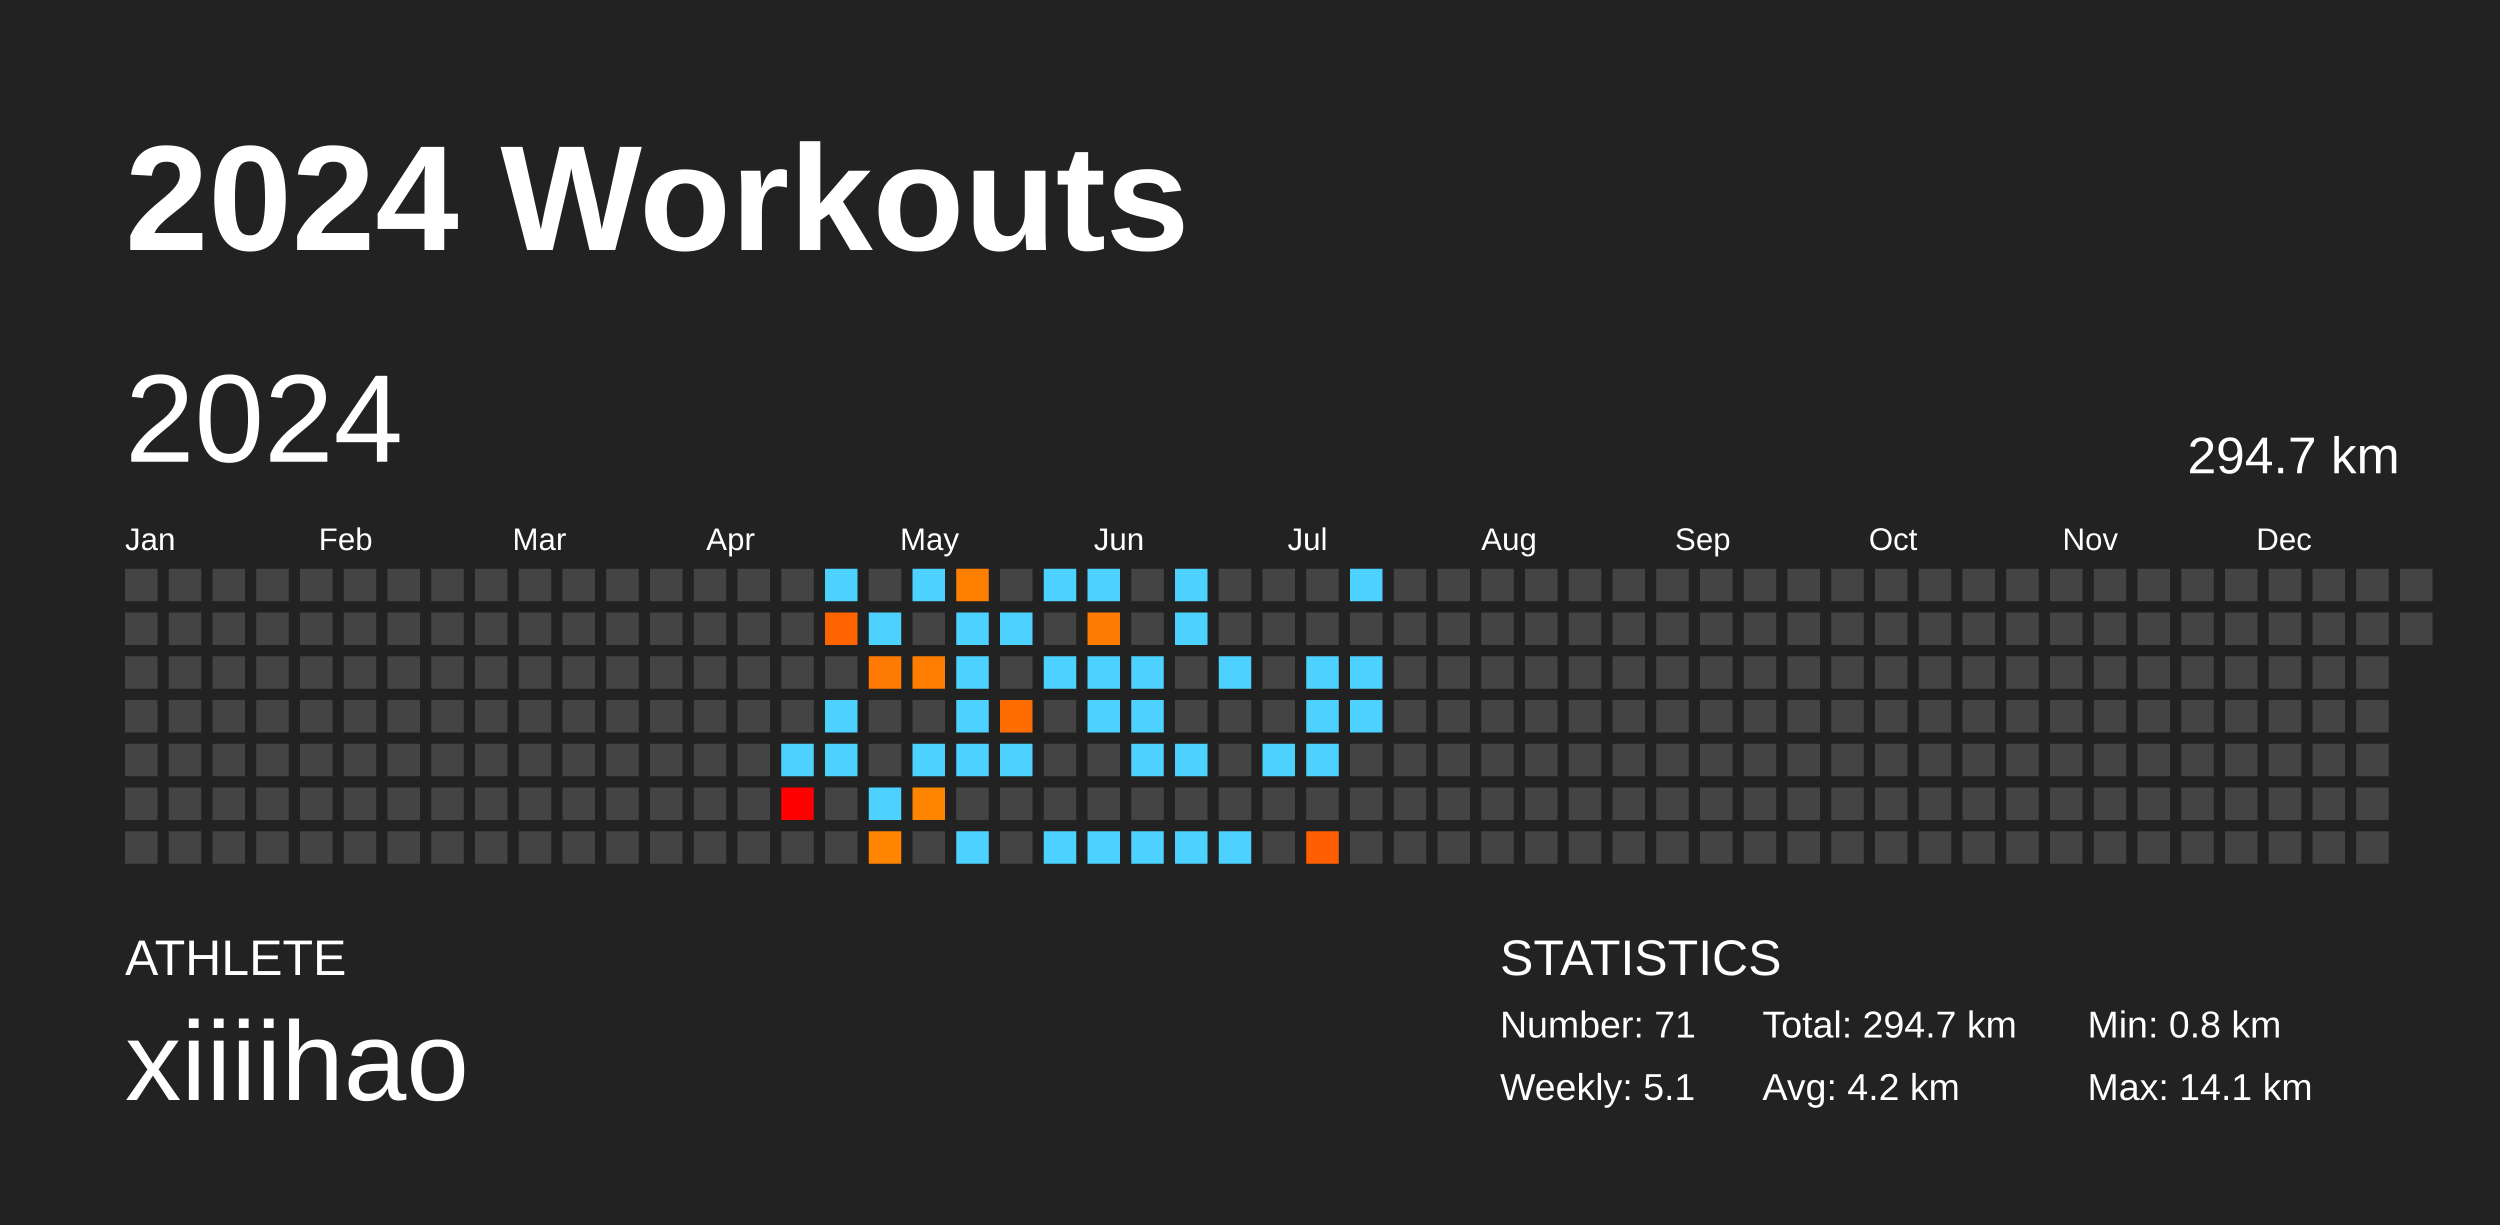
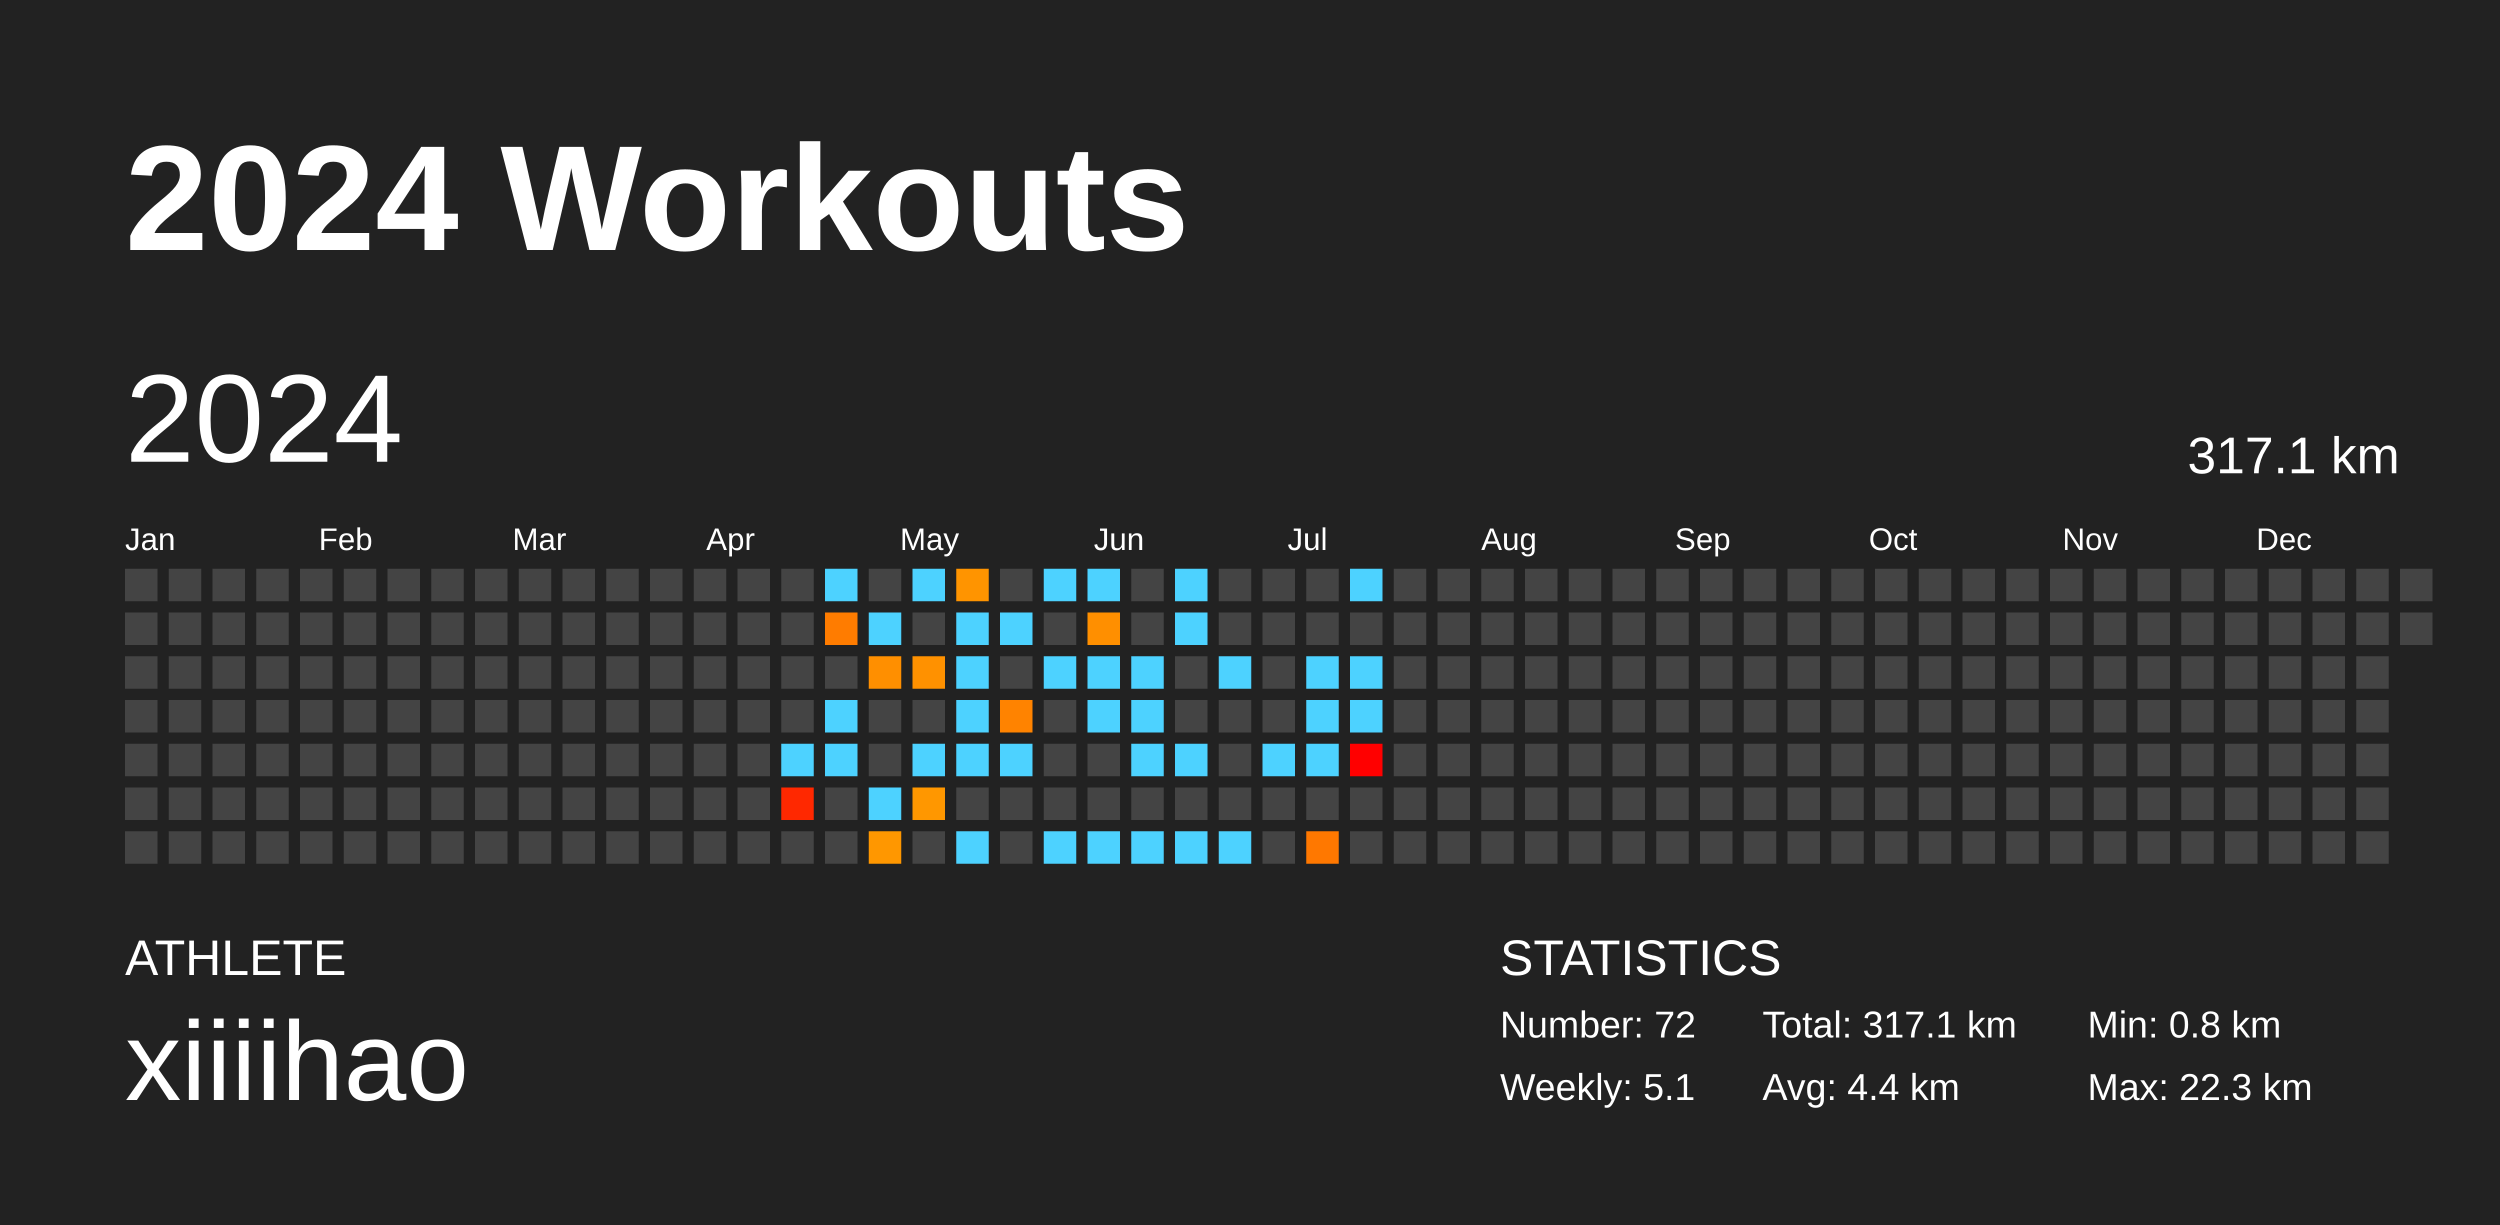
<svg xmlns="http://www.w3.org/2000/svg" baseProfile="full" height="98mm" version="1.1" viewBox="0,0,200,98" width="200mm">
  <defs />
  <rect fill="#222222" height="98" width="200" x="0" y="0" />
  <text fill="#FFFFFF" style="font-size:12px; font-family:Arial; font-weight:bold;" x="10" y="20">2024 Workouts</text>
  <text fill="#FFFFFF" style="font-size:4px; font-family:Arial" x="10" y="78">ATHLETE</text>
  <text fill="#FFFFFF" style="font-size:9px; font-family:Arial" x="10" y="88">xiiiihao</text>
  <text fill="#FFFFFF" style="font-size:4px; font-family:Arial" x="120" y="78">STATISTICS</text>
-   <text fill="#FFFFFF" style="font-size:3px; font-family:Arial" x="120" y="83">Number: 71</text>
+   <text fill="#FFFFFF" style="font-size:3px; font-family:Arial" x="120" y="83">Number: 72</text>
  <text fill="#FFFFFF" style="font-size:3px; font-family:Arial" x="120" y="88">Weekly: 5.1</text>
-   <text fill="#FFFFFF" style="font-size:3px; font-family:Arial" x="141" y="83">Total: 294.7 km</text>
-   <text fill="#FFFFFF" style="font-size:3px; font-family:Arial" x="141" y="88">Avg: 4.2 km</text>
+   <text fill="#FFFFFF" style="font-size:3px; font-family:Arial" x="141" y="83">Total: 317.1 km</text>
+   <text fill="#FFFFFF" style="font-size:3px; font-family:Arial" x="141" y="88">Avg: 4.4 km</text>
  <text fill="#FFFFFF" style="font-size:3px; font-family:Arial" x="167" y="83">Min: 0.8 km</text>
-   <text fill="#FFFFFF" style="font-size:3px; font-family:Arial" x="167" y="88">Max: 14.1 km</text>
+   <text fill="#FFFFFF" style="font-size:3px; font-family:Arial" x="167" y="88">Max: 22.3 km</text>
  <text dominant-baseline="hanging" fill="#FFFFFF" style="font-size:10.0px; font-family:Arial;" x="10" y="30">2024</text>
-   <text dominant-baseline="hanging" fill="#FFFFFF" style="font-size:4.125px; font-family:Arial;" x="175" y="35">294.7 km</text>
+   <text dominant-baseline="hanging" fill="#FFFFFF" style="font-size:4.125px; font-family:Arial;" x="175" y="35">317.1 km</text>
  <text fill="#FFFFFF" style="font-size:2.5px; font-family:Arial" x="10.0" y="44">Jan</text>
  <text fill="#FFFFFF" style="font-size:2.5px; font-family:Arial" x="25.5" y="44">Feb</text>
  <text fill="#FFFFFF" style="font-size:2.5px; font-family:Arial" x="41.0" y="44">Mar</text>
  <text fill="#FFFFFF" style="font-size:2.5px; font-family:Arial" x="56.5" y="44">Apr</text>
  <text fill="#FFFFFF" style="font-size:2.5px; font-family:Arial" x="72.0" y="44">May</text>
  <text fill="#FFFFFF" style="font-size:2.5px; font-family:Arial" x="87.5" y="44">Jun</text>
  <text fill="#FFFFFF" style="font-size:2.5px; font-family:Arial" x="103.0" y="44">Jul</text>
  <text fill="#FFFFFF" style="font-size:2.5px; font-family:Arial" x="118.5" y="44">Aug</text>
  <text fill="#FFFFFF" style="font-size:2.5px; font-family:Arial" x="134.0" y="44">Sep</text>
  <text fill="#FFFFFF" style="font-size:2.5px; font-family:Arial" x="149.5" y="44">Oct</text>
  <text fill="#FFFFFF" style="font-size:2.5px; font-family:Arial" x="165.0" y="44">Nov</text>
  <text fill="#FFFFFF" style="font-size:2.5px; font-family:Arial" x="180.5" y="44">Dec</text>
  <rect fill="#444444" height="2.6" width="2.6" x="10.0" y="45.5" />
  <rect fill="#444444" height="2.6" width="2.6" x="10.0" y="49.0" />
  <rect fill="#444444" height="2.6" width="2.6" x="10.0" y="52.5" />
  <rect fill="#444444" height="2.6" width="2.6" x="10.0" y="56.0" />
  <rect fill="#444444" height="2.6" width="2.6" x="10.0" y="59.5" />
  <rect fill="#444444" height="2.6" width="2.6" x="10.0" y="63.0" />
  <rect fill="#444444" height="2.6" width="2.6" x="10.0" y="66.5" />
  <rect fill="#444444" height="2.6" width="2.6" x="13.5" y="45.5" />
  <rect fill="#444444" height="2.6" width="2.6" x="13.5" y="49.0" />
  <rect fill="#444444" height="2.6" width="2.6" x="13.5" y="52.5" />
  <rect fill="#444444" height="2.6" width="2.6" x="13.5" y="56.0" />
  <rect fill="#444444" height="2.6" width="2.6" x="13.5" y="59.5" />
  <rect fill="#444444" height="2.6" width="2.6" x="13.5" y="63.0" />
  <rect fill="#444444" height="2.6" width="2.6" x="13.5" y="66.5" />
  <rect fill="#444444" height="2.6" width="2.6" x="17.0" y="45.5" />
  <rect fill="#444444" height="2.6" width="2.6" x="17.0" y="49.0" />
  <rect fill="#444444" height="2.6" width="2.6" x="17.0" y="52.5" />
  <rect fill="#444444" height="2.6" width="2.6" x="17.0" y="56.0" />
  <rect fill="#444444" height="2.6" width="2.6" x="17.0" y="59.5" />
  <rect fill="#444444" height="2.6" width="2.6" x="17.0" y="63.0" />
  <rect fill="#444444" height="2.6" width="2.6" x="17.0" y="66.5" />
  <rect fill="#444444" height="2.6" width="2.6" x="20.5" y="45.5" />
  <rect fill="#444444" height="2.6" width="2.6" x="20.5" y="49.0" />
  <rect fill="#444444" height="2.6" width="2.6" x="20.5" y="52.5" />
  <rect fill="#444444" height="2.6" width="2.6" x="20.5" y="56.0" />
  <rect fill="#444444" height="2.6" width="2.6" x="20.5" y="59.5" />
  <rect fill="#444444" height="2.6" width="2.6" x="20.5" y="63.0" />
  <rect fill="#444444" height="2.6" width="2.6" x="20.5" y="66.5" />
  <rect fill="#444444" height="2.6" width="2.6" x="24.0" y="45.5" />
  <rect fill="#444444" height="2.6" width="2.6" x="24.0" y="49.0" />
  <rect fill="#444444" height="2.6" width="2.6" x="24.0" y="52.5" />
  <rect fill="#444444" height="2.6" width="2.6" x="24.0" y="56.0" />
  <rect fill="#444444" height="2.6" width="2.6" x="24.0" y="59.5" />
  <rect fill="#444444" height="2.6" width="2.6" x="24.0" y="63.0" />
  <rect fill="#444444" height="2.6" width="2.6" x="24.0" y="66.5" />
  <rect fill="#444444" height="2.6" width="2.6" x="27.5" y="45.5" />
  <rect fill="#444444" height="2.6" width="2.6" x="27.5" y="49.0" />
  <rect fill="#444444" height="2.6" width="2.6" x="27.5" y="52.5" />
  <rect fill="#444444" height="2.6" width="2.6" x="27.5" y="56.0" />
  <rect fill="#444444" height="2.6" width="2.6" x="27.5" y="59.5" />
  <rect fill="#444444" height="2.6" width="2.6" x="27.5" y="63.0" />
  <rect fill="#444444" height="2.6" width="2.6" x="27.5" y="66.5" />
  <rect fill="#444444" height="2.6" width="2.6" x="31.0" y="45.5" />
  <rect fill="#444444" height="2.6" width="2.6" x="31.0" y="49.0" />
  <rect fill="#444444" height="2.6" width="2.6" x="31.0" y="52.5" />
  <rect fill="#444444" height="2.6" width="2.6" x="31.0" y="56.0" />
  <rect fill="#444444" height="2.6" width="2.6" x="31.0" y="59.5" />
  <rect fill="#444444" height="2.6" width="2.6" x="31.0" y="63.0" />
  <rect fill="#444444" height="2.6" width="2.6" x="31.0" y="66.5" />
  <rect fill="#444444" height="2.6" width="2.6" x="34.5" y="45.5" />
  <rect fill="#444444" height="2.6" width="2.6" x="34.5" y="49.0" />
  <rect fill="#444444" height="2.6" width="2.6" x="34.5" y="52.5" />
  <rect fill="#444444" height="2.6" width="2.6" x="34.5" y="56.0" />
  <rect fill="#444444" height="2.6" width="2.6" x="34.5" y="59.5" />
  <rect fill="#444444" height="2.6" width="2.6" x="34.5" y="63.0" />
  <rect fill="#444444" height="2.6" width="2.6" x="34.5" y="66.5" />
  <rect fill="#444444" height="2.6" width="2.6" x="38.0" y="45.5" />
  <rect fill="#444444" height="2.6" width="2.6" x="38.0" y="49.0" />
  <rect fill="#444444" height="2.6" width="2.6" x="38.0" y="52.5" />
  <rect fill="#444444" height="2.6" width="2.6" x="38.0" y="56.0" />
  <rect fill="#444444" height="2.6" width="2.6" x="38.0" y="59.5" />
  <rect fill="#444444" height="2.6" width="2.6" x="38.0" y="63.0" />
  <rect fill="#444444" height="2.6" width="2.6" x="38.0" y="66.5" />
  <rect fill="#444444" height="2.6" width="2.6" x="41.5" y="45.5" />
  <rect fill="#444444" height="2.6" width="2.6" x="41.5" y="49.0" />
  <rect fill="#444444" height="2.6" width="2.6" x="41.5" y="52.5" />
  <rect fill="#444444" height="2.6" width="2.6" x="41.5" y="56.0" />
  <rect fill="#444444" height="2.6" width="2.6" x="41.5" y="59.5" />
  <rect fill="#444444" height="2.6" width="2.6" x="41.5" y="63.0" />
  <rect fill="#444444" height="2.6" width="2.6" x="41.5" y="66.5" />
  <rect fill="#444444" height="2.6" width="2.6" x="45.0" y="45.5" />
  <rect fill="#444444" height="2.6" width="2.6" x="45.0" y="49.0" />
  <rect fill="#444444" height="2.6" width="2.6" x="45.0" y="52.5" />
  <rect fill="#444444" height="2.6" width="2.6" x="45.0" y="56.0" />
  <rect fill="#444444" height="2.6" width="2.6" x="45.0" y="59.5" />
  <rect fill="#444444" height="2.6" width="2.6" x="45.0" y="63.0" />
  <rect fill="#444444" height="2.6" width="2.6" x="45.0" y="66.5" />
  <rect fill="#444444" height="2.6" width="2.6" x="48.5" y="45.5" />
  <rect fill="#444444" height="2.6" width="2.6" x="48.5" y="49.0" />
  <rect fill="#444444" height="2.6" width="2.6" x="48.5" y="52.5" />
  <rect fill="#444444" height="2.6" width="2.6" x="48.5" y="56.0" />
  <rect fill="#444444" height="2.6" width="2.6" x="48.5" y="59.5" />
  <rect fill="#444444" height="2.6" width="2.6" x="48.5" y="63.0" />
  <rect fill="#444444" height="2.6" width="2.6" x="48.5" y="66.5" />
  <rect fill="#444444" height="2.6" width="2.6" x="52.0" y="45.5" />
  <rect fill="#444444" height="2.6" width="2.6" x="52.0" y="49.0" />
  <rect fill="#444444" height="2.6" width="2.6" x="52.0" y="52.5" />
  <rect fill="#444444" height="2.6" width="2.6" x="52.0" y="56.0" />
  <rect fill="#444444" height="2.6" width="2.6" x="52.0" y="59.5" />
  <rect fill="#444444" height="2.6" width="2.6" x="52.0" y="63.0" />
  <rect fill="#444444" height="2.6" width="2.6" x="52.0" y="66.5" />
  <rect fill="#444444" height="2.6" width="2.6" x="55.5" y="45.5" />
  <rect fill="#444444" height="2.6" width="2.6" x="55.5" y="49.0" />
  <rect fill="#444444" height="2.6" width="2.6" x="55.5" y="52.5" />
  <rect fill="#444444" height="2.6" width="2.6" x="55.5" y="56.0" />
  <rect fill="#444444" height="2.6" width="2.6" x="55.5" y="59.5" />
  <rect fill="#444444" height="2.6" width="2.6" x="55.5" y="63.0" />
  <rect fill="#444444" height="2.6" width="2.6" x="55.5" y="66.5" />
  <rect fill="#444444" height="2.6" width="2.6" x="59.0" y="45.5" />
  <rect fill="#444444" height="2.6" width="2.6" x="59.0" y="49.0" />
  <rect fill="#444444" height="2.6" width="2.6" x="59.0" y="52.5" />
  <rect fill="#444444" height="2.6" width="2.6" x="59.0" y="56.0" />
  <rect fill="#444444" height="2.6" width="2.6" x="59.0" y="59.5" />
  <rect fill="#444444" height="2.6" width="2.6" x="59.0" y="63.0" />
  <rect fill="#444444" height="2.6" width="2.6" x="59.0" y="66.5" />
  <rect fill="#444444" height="2.6" width="2.6" x="62.5" y="45.5" />
  <rect fill="#444444" height="2.6" width="2.6" x="62.5" y="49.0" />
  <rect fill="#444444" height="2.6" width="2.6" x="62.5" y="52.5" />
  <rect fill="#444444" height="2.6" width="2.6" x="62.5" y="56.0" />
  <rect fill="#4dd2ff" height="2.6" width="2.6" x="62.5" y="59.5" />
-   <rect fill="#ff0000" height="2.6" width="2.6" x="62.5" y="63.0" />
+   <rect fill="#ff2800" height="2.6" width="2.6" x="62.5" y="63.0" />
  <rect fill="#444444" height="2.6" width="2.6" x="62.5" y="66.5" />
  <rect fill="#4dd2ff" height="2.6" width="2.6" x="66.0" y="45.5" />
-   <rect fill="#ff6400" height="2.6" width="2.6" x="66.0" y="49.0" />
+   <rect fill="#ff7c00" height="2.6" width="2.6" x="66.0" y="49.0" />
  <rect fill="#444444" height="2.6" width="2.6" x="66.0" y="52.5" />
  <rect fill="#4dd2ff" height="2.6" width="2.6" x="66.0" y="56.0" />
  <rect fill="#4dd2ff" height="2.6" width="2.6" x="66.0" y="59.5" />
  <rect fill="#444444" height="2.6" width="2.6" x="66.0" y="63.0" />
  <rect fill="#444444" height="2.6" width="2.6" x="66.0" y="66.5" />
  <rect fill="#444444" height="2.6" width="2.6" x="69.5" y="45.5" />
  <rect fill="#4dd2ff" height="2.6" width="2.6" x="69.5" y="49.0" />
-   <rect fill="#ff7a00" height="2.6" width="2.6" x="69.5" y="52.5" />
+   <rect fill="#ff8f00" height="2.6" width="2.6" x="69.5" y="52.5" />
  <rect fill="#444444" height="2.6" width="2.6" x="69.5" y="56.0" />
  <rect fill="#444444" height="2.6" width="2.6" x="69.5" y="59.5" />
  <rect fill="#4dd2ff" height="2.6" width="2.6" x="69.5" y="63.0" />
-   <rect fill="#ff8400" height="2.6" width="2.6" x="69.5" y="66.5" />
+   <rect fill="#ff9700" height="2.6" width="2.6" x="69.5" y="66.5" />
  <rect fill="#4dd2ff" height="2.6" width="2.6" x="73.0" y="45.5" />
  <rect fill="#444444" height="2.6" width="2.6" x="73.0" y="49.0" />
-   <rect fill="#ff7d00" height="2.6" width="2.6" x="73.0" y="52.5" />
+   <rect fill="#ff9100" height="2.6" width="2.6" x="73.0" y="52.5" />
  <rect fill="#444444" height="2.6" width="2.6" x="73.0" y="56.0" />
  <rect fill="#4dd2ff" height="2.6" width="2.6" x="73.0" y="59.5" />
-   <rect fill="#ff8400" height="2.6" width="2.6" x="73.0" y="63.0" />
+   <rect fill="#ff9700" height="2.6" width="2.6" x="73.0" y="63.0" />
  <rect fill="#444444" height="2.6" width="2.6" x="73.0" y="66.5" />
-   <rect fill="#ff8000" height="2.6" width="2.6" x="76.5" y="45.5" />
+   <rect fill="#ff9400" height="2.6" width="2.6" x="76.5" y="45.5" />
  <rect fill="#4dd2ff" height="2.6" width="2.6" x="76.5" y="49.0" />
  <rect fill="#4dd2ff" height="2.6" width="2.6" x="76.5" y="52.5" />
  <rect fill="#4dd2ff" height="2.6" width="2.6" x="76.5" y="56.0" />
  <rect fill="#4dd2ff" height="2.6" width="2.6" x="76.5" y="59.5" />
  <rect fill="#444444" height="2.6" width="2.6" x="76.5" y="63.0" />
  <rect fill="#4dd2ff" height="2.6" width="2.6" x="76.5" y="66.5" />
  <rect fill="#444444" height="2.6" width="2.6" x="80.0" y="45.5" />
  <rect fill="#4dd2ff" height="2.6" width="2.6" x="80.0" y="49.0" />
  <rect fill="#444444" height="2.6" width="2.6" x="80.0" y="52.5" />
-   <rect fill="#ff6c00" height="2.6" width="2.6" x="80.0" y="56.0" />
+   <rect fill="#ff8300" height="2.6" width="2.6" x="80.0" y="56.0" />
  <rect fill="#4dd2ff" height="2.6" width="2.6" x="80.0" y="59.5" />
  <rect fill="#444444" height="2.6" width="2.6" x="80.0" y="63.0" />
  <rect fill="#444444" height="2.6" width="2.6" x="80.0" y="66.5" />
  <rect fill="#4dd2ff" height="2.6" width="2.6" x="83.5" y="45.5" />
  <rect fill="#444444" height="2.6" width="2.6" x="83.5" y="49.0" />
  <rect fill="#4dd2ff" height="2.6" width="2.6" x="83.5" y="52.5" />
  <rect fill="#444444" height="2.6" width="2.6" x="83.5" y="56.0" />
  <rect fill="#444444" height="2.6" width="2.6" x="83.5" y="59.5" />
  <rect fill="#444444" height="2.6" width="2.6" x="83.5" y="63.0" />
  <rect fill="#4dd2ff" height="2.6" width="2.6" x="83.5" y="66.5" />
  <rect fill="#4dd2ff" height="2.6" width="2.6" x="87.0" y="45.5" />
-   <rect fill="#ff7a00" height="2.6" width="2.6" x="87.0" y="49.0" />
+   <rect fill="#ff8f00" height="2.6" width="2.6" x="87.0" y="49.0" />
  <rect fill="#4dd2ff" height="2.6" width="2.6" x="87.0" y="52.5" />
  <rect fill="#4dd2ff" height="2.6" width="2.6" x="87.0" y="56.0" />
  <rect fill="#444444" height="2.6" width="2.6" x="87.0" y="59.5" />
  <rect fill="#444444" height="2.6" width="2.6" x="87.0" y="63.0" />
  <rect fill="#4dd2ff" height="2.6" width="2.6" x="87.0" y="66.5" />
  <rect fill="#444444" height="2.6" width="2.6" x="90.5" y="45.5" />
  <rect fill="#444444" height="2.6" width="2.6" x="90.5" y="49.0" />
  <rect fill="#4dd2ff" height="2.6" width="2.6" x="90.5" y="52.5" />
  <rect fill="#4dd2ff" height="2.6" width="2.6" x="90.5" y="56.0" />
  <rect fill="#4dd2ff" height="2.6" width="2.6" x="90.5" y="59.5" />
  <rect fill="#444444" height="2.6" width="2.6" x="90.5" y="63.0" />
  <rect fill="#4dd2ff" height="2.6" width="2.6" x="90.5" y="66.5" />
  <rect fill="#4dd2ff" height="2.6" width="2.6" x="94.0" y="45.5" />
  <rect fill="#4dd2ff" height="2.6" width="2.6" x="94.0" y="49.0" />
  <rect fill="#444444" height="2.6" width="2.6" x="94.0" y="52.5" />
  <rect fill="#444444" height="2.6" width="2.6" x="94.0" y="56.0" />
  <rect fill="#4dd2ff" height="2.6" width="2.6" x="94.0" y="59.5" />
  <rect fill="#444444" height="2.6" width="2.6" x="94.0" y="63.0" />
  <rect fill="#4dd2ff" height="2.6" width="2.6" x="94.0" y="66.5" />
  <rect fill="#444444" height="2.6" width="2.6" x="97.5" y="45.5" />
  <rect fill="#444444" height="2.6" width="2.6" x="97.5" y="49.0" />
  <rect fill="#4dd2ff" height="2.6" width="2.6" x="97.5" y="52.5" />
  <rect fill="#444444" height="2.6" width="2.6" x="97.5" y="56.0" />
  <rect fill="#444444" height="2.6" width="2.6" x="97.5" y="59.5" />
  <rect fill="#444444" height="2.6" width="2.6" x="97.5" y="63.0" />
  <rect fill="#4dd2ff" height="2.6" width="2.6" x="97.5" y="66.5" />
  <rect fill="#444444" height="2.6" width="2.6" x="101.0" y="45.5" />
  <rect fill="#444444" height="2.6" width="2.6" x="101.0" y="49.0" />
  <rect fill="#444444" height="2.6" width="2.6" x="101.0" y="52.5" />
  <rect fill="#444444" height="2.6" width="2.6" x="101.0" y="56.0" />
  <rect fill="#4dd2ff" height="2.6" width="2.6" x="101.0" y="59.5" />
  <rect fill="#444444" height="2.6" width="2.6" x="101.0" y="63.0" />
  <rect fill="#444444" height="2.6" width="2.6" x="101.0" y="66.5" />
  <rect fill="#444444" height="2.6" width="2.6" x="104.5" y="45.5" />
  <rect fill="#444444" height="2.6" width="2.6" x="104.5" y="49.0" />
  <rect fill="#4dd2ff" height="2.6" width="2.6" x="104.5" y="52.5" />
  <rect fill="#4dd2ff" height="2.6" width="2.6" x="104.5" y="56.0" />
  <rect fill="#4dd2ff" height="2.6" width="2.6" x="104.5" y="59.5" />
  <rect fill="#444444" height="2.6" width="2.6" x="104.5" y="63.0" />
-   <rect fill="#ff5f00" height="2.6" width="2.6" x="104.5" y="66.5" />
+   <rect fill="#ff7800" height="2.6" width="2.6" x="104.5" y="66.5" />
  <rect fill="#4dd2ff" height="2.6" width="2.6" x="108.0" y="45.5" />
  <rect fill="#444444" height="2.6" width="2.6" x="108.0" y="49.0" />
  <rect fill="#4dd2ff" height="2.6" width="2.6" x="108.0" y="52.5" />
  <rect fill="#4dd2ff" height="2.6" width="2.6" x="108.0" y="56.0" />
-   <rect fill="#444444" height="2.6" width="2.6" x="108.0" y="59.5" />
+   <rect fill="red" height="2.6" width="2.6" x="108.0" y="59.5" />
  <rect fill="#444444" height="2.6" width="2.6" x="108.0" y="63.0" />
  <rect fill="#444444" height="2.6" width="2.6" x="108.0" y="66.5" />
  <rect fill="#444444" height="2.6" width="2.6" x="111.5" y="45.5" />
  <rect fill="#444444" height="2.6" width="2.6" x="111.5" y="49.0" />
  <rect fill="#444444" height="2.6" width="2.6" x="111.5" y="52.5" />
  <rect fill="#444444" height="2.6" width="2.6" x="111.5" y="56.0" />
  <rect fill="#444444" height="2.6" width="2.6" x="111.5" y="59.5" />
  <rect fill="#444444" height="2.6" width="2.6" x="111.5" y="63.0" />
  <rect fill="#444444" height="2.6" width="2.6" x="111.5" y="66.5" />
  <rect fill="#444444" height="2.6" width="2.6" x="115.0" y="45.5" />
  <rect fill="#444444" height="2.6" width="2.6" x="115.0" y="49.0" />
  <rect fill="#444444" height="2.6" width="2.6" x="115.0" y="52.5" />
  <rect fill="#444444" height="2.6" width="2.6" x="115.0" y="56.0" />
  <rect fill="#444444" height="2.6" width="2.6" x="115.0" y="59.5" />
  <rect fill="#444444" height="2.6" width="2.6" x="115.0" y="63.0" />
  <rect fill="#444444" height="2.6" width="2.6" x="115.0" y="66.5" />
  <rect fill="#444444" height="2.6" width="2.6" x="118.5" y="45.5" />
  <rect fill="#444444" height="2.6" width="2.6" x="118.5" y="49.0" />
  <rect fill="#444444" height="2.6" width="2.6" x="118.5" y="52.5" />
  <rect fill="#444444" height="2.6" width="2.6" x="118.5" y="56.0" />
  <rect fill="#444444" height="2.6" width="2.6" x="118.5" y="59.5" />
  <rect fill="#444444" height="2.6" width="2.6" x="118.5" y="63.0" />
  <rect fill="#444444" height="2.6" width="2.6" x="118.5" y="66.5" />
  <rect fill="#444444" height="2.6" width="2.6" x="122.0" y="45.5" />
  <rect fill="#444444" height="2.6" width="2.6" x="122.0" y="49.0" />
  <rect fill="#444444" height="2.6" width="2.6" x="122.0" y="52.5" />
  <rect fill="#444444" height="2.6" width="2.6" x="122.0" y="56.0" />
  <rect fill="#444444" height="2.6" width="2.6" x="122.0" y="59.5" />
  <rect fill="#444444" height="2.6" width="2.6" x="122.0" y="63.0" />
  <rect fill="#444444" height="2.6" width="2.6" x="122.0" y="66.5" />
  <rect fill="#444444" height="2.6" width="2.6" x="125.5" y="45.5" />
  <rect fill="#444444" height="2.6" width="2.6" x="125.5" y="49.0" />
  <rect fill="#444444" height="2.6" width="2.6" x="125.5" y="52.5" />
  <rect fill="#444444" height="2.6" width="2.6" x="125.5" y="56.0" />
  <rect fill="#444444" height="2.6" width="2.6" x="125.5" y="59.5" />
  <rect fill="#444444" height="2.6" width="2.6" x="125.5" y="63.0" />
  <rect fill="#444444" height="2.6" width="2.6" x="125.5" y="66.5" />
  <rect fill="#444444" height="2.6" width="2.6" x="129.0" y="45.5" />
  <rect fill="#444444" height="2.6" width="2.6" x="129.0" y="49.0" />
  <rect fill="#444444" height="2.6" width="2.6" x="129.0" y="52.5" />
  <rect fill="#444444" height="2.6" width="2.6" x="129.0" y="56.0" />
  <rect fill="#444444" height="2.6" width="2.6" x="129.0" y="59.5" />
  <rect fill="#444444" height="2.6" width="2.6" x="129.0" y="63.0" />
  <rect fill="#444444" height="2.6" width="2.6" x="129.0" y="66.5" />
  <rect fill="#444444" height="2.6" width="2.6" x="132.5" y="45.5" />
  <rect fill="#444444" height="2.6" width="2.6" x="132.5" y="49.0" />
  <rect fill="#444444" height="2.6" width="2.6" x="132.5" y="52.5" />
  <rect fill="#444444" height="2.6" width="2.6" x="132.5" y="56.0" />
  <rect fill="#444444" height="2.6" width="2.6" x="132.5" y="59.5" />
  <rect fill="#444444" height="2.6" width="2.6" x="132.5" y="63.0" />
  <rect fill="#444444" height="2.6" width="2.6" x="132.5" y="66.5" />
  <rect fill="#444444" height="2.6" width="2.6" x="136.0" y="45.5" />
  <rect fill="#444444" height="2.6" width="2.6" x="136.0" y="49.0" />
  <rect fill="#444444" height="2.6" width="2.6" x="136.0" y="52.5" />
  <rect fill="#444444" height="2.6" width="2.6" x="136.0" y="56.0" />
  <rect fill="#444444" height="2.6" width="2.6" x="136.0" y="59.5" />
  <rect fill="#444444" height="2.6" width="2.6" x="136.0" y="63.0" />
  <rect fill="#444444" height="2.6" width="2.6" x="136.0" y="66.5" />
  <rect fill="#444444" height="2.6" width="2.6" x="139.5" y="45.5" />
  <rect fill="#444444" height="2.6" width="2.6" x="139.5" y="49.0" />
  <rect fill="#444444" height="2.6" width="2.6" x="139.5" y="52.5" />
  <rect fill="#444444" height="2.6" width="2.6" x="139.5" y="56.0" />
  <rect fill="#444444" height="2.6" width="2.6" x="139.5" y="59.5" />
  <rect fill="#444444" height="2.6" width="2.6" x="139.5" y="63.0" />
  <rect fill="#444444" height="2.6" width="2.6" x="139.5" y="66.5" />
  <rect fill="#444444" height="2.6" width="2.6" x="143.0" y="45.5" />
  <rect fill="#444444" height="2.6" width="2.6" x="143.0" y="49.0" />
  <rect fill="#444444" height="2.6" width="2.6" x="143.0" y="52.5" />
  <rect fill="#444444" height="2.6" width="2.6" x="143.0" y="56.0" />
  <rect fill="#444444" height="2.6" width="2.6" x="143.0" y="59.5" />
  <rect fill="#444444" height="2.6" width="2.6" x="143.0" y="63.0" />
  <rect fill="#444444" height="2.6" width="2.6" x="143.0" y="66.5" />
  <rect fill="#444444" height="2.6" width="2.6" x="146.5" y="45.5" />
  <rect fill="#444444" height="2.6" width="2.6" x="146.5" y="49.0" />
  <rect fill="#444444" height="2.6" width="2.6" x="146.5" y="52.5" />
  <rect fill="#444444" height="2.6" width="2.6" x="146.5" y="56.0" />
  <rect fill="#444444" height="2.6" width="2.6" x="146.5" y="59.5" />
  <rect fill="#444444" height="2.6" width="2.6" x="146.5" y="63.0" />
  <rect fill="#444444" height="2.6" width="2.6" x="146.5" y="66.5" />
  <rect fill="#444444" height="2.6" width="2.6" x="150.0" y="45.5" />
  <rect fill="#444444" height="2.6" width="2.6" x="150.0" y="49.0" />
  <rect fill="#444444" height="2.6" width="2.6" x="150.0" y="52.5" />
  <rect fill="#444444" height="2.6" width="2.6" x="150.0" y="56.0" />
  <rect fill="#444444" height="2.6" width="2.6" x="150.0" y="59.5" />
  <rect fill="#444444" height="2.6" width="2.6" x="150.0" y="63.0" />
  <rect fill="#444444" height="2.6" width="2.6" x="150.0" y="66.5" />
  <rect fill="#444444" height="2.6" width="2.6" x="153.5" y="45.5" />
  <rect fill="#444444" height="2.6" width="2.6" x="153.5" y="49.0" />
  <rect fill="#444444" height="2.6" width="2.6" x="153.5" y="52.5" />
  <rect fill="#444444" height="2.6" width="2.6" x="153.5" y="56.0" />
  <rect fill="#444444" height="2.6" width="2.6" x="153.5" y="59.5" />
  <rect fill="#444444" height="2.6" width="2.6" x="153.5" y="63.0" />
  <rect fill="#444444" height="2.6" width="2.6" x="153.5" y="66.5" />
  <rect fill="#444444" height="2.6" width="2.6" x="157.0" y="45.5" />
  <rect fill="#444444" height="2.6" width="2.6" x="157.0" y="49.0" />
  <rect fill="#444444" height="2.6" width="2.6" x="157.0" y="52.5" />
  <rect fill="#444444" height="2.6" width="2.6" x="157.0" y="56.0" />
  <rect fill="#444444" height="2.6" width="2.6" x="157.0" y="59.5" />
  <rect fill="#444444" height="2.6" width="2.6" x="157.0" y="63.0" />
  <rect fill="#444444" height="2.6" width="2.6" x="157.0" y="66.5" />
  <rect fill="#444444" height="2.6" width="2.6" x="160.5" y="45.5" />
  <rect fill="#444444" height="2.6" width="2.6" x="160.5" y="49.0" />
  <rect fill="#444444" height="2.6" width="2.6" x="160.5" y="52.5" />
  <rect fill="#444444" height="2.6" width="2.6" x="160.5" y="56.0" />
  <rect fill="#444444" height="2.6" width="2.6" x="160.5" y="59.5" />
  <rect fill="#444444" height="2.6" width="2.6" x="160.5" y="63.0" />
  <rect fill="#444444" height="2.6" width="2.6" x="160.5" y="66.5" />
  <rect fill="#444444" height="2.6" width="2.6" x="164.0" y="45.5" />
  <rect fill="#444444" height="2.6" width="2.6" x="164.0" y="49.0" />
  <rect fill="#444444" height="2.6" width="2.6" x="164.0" y="52.5" />
  <rect fill="#444444" height="2.6" width="2.6" x="164.0" y="56.0" />
  <rect fill="#444444" height="2.6" width="2.6" x="164.0" y="59.5" />
  <rect fill="#444444" height="2.6" width="2.6" x="164.0" y="63.0" />
  <rect fill="#444444" height="2.6" width="2.6" x="164.0" y="66.5" />
  <rect fill="#444444" height="2.6" width="2.6" x="167.5" y="45.5" />
  <rect fill="#444444" height="2.6" width="2.6" x="167.5" y="49.0" />
  <rect fill="#444444" height="2.6" width="2.6" x="167.5" y="52.5" />
  <rect fill="#444444" height="2.6" width="2.6" x="167.5" y="56.0" />
  <rect fill="#444444" height="2.6" width="2.6" x="167.5" y="59.5" />
  <rect fill="#444444" height="2.6" width="2.6" x="167.5" y="63.0" />
  <rect fill="#444444" height="2.6" width="2.6" x="167.5" y="66.5" />
  <rect fill="#444444" height="2.6" width="2.6" x="171.0" y="45.5" />
  <rect fill="#444444" height="2.6" width="2.6" x="171.0" y="49.0" />
  <rect fill="#444444" height="2.6" width="2.6" x="171.0" y="52.5" />
  <rect fill="#444444" height="2.6" width="2.6" x="171.0" y="56.0" />
  <rect fill="#444444" height="2.6" width="2.6" x="171.0" y="59.5" />
  <rect fill="#444444" height="2.6" width="2.6" x="171.0" y="63.0" />
  <rect fill="#444444" height="2.6" width="2.6" x="171.0" y="66.5" />
  <rect fill="#444444" height="2.6" width="2.6" x="174.5" y="45.5" />
  <rect fill="#444444" height="2.6" width="2.6" x="174.5" y="49.0" />
  <rect fill="#444444" height="2.6" width="2.6" x="174.5" y="52.5" />
  <rect fill="#444444" height="2.6" width="2.6" x="174.5" y="56.0" />
  <rect fill="#444444" height="2.6" width="2.6" x="174.5" y="59.5" />
  <rect fill="#444444" height="2.6" width="2.6" x="174.5" y="63.0" />
  <rect fill="#444444" height="2.6" width="2.6" x="174.5" y="66.5" />
  <rect fill="#444444" height="2.6" width="2.6" x="178.0" y="45.5" />
  <rect fill="#444444" height="2.6" width="2.6" x="178.0" y="49.0" />
  <rect fill="#444444" height="2.6" width="2.6" x="178.0" y="52.5" />
  <rect fill="#444444" height="2.6" width="2.6" x="178.0" y="56.0" />
  <rect fill="#444444" height="2.6" width="2.6" x="178.0" y="59.5" />
  <rect fill="#444444" height="2.6" width="2.6" x="178.0" y="63.0" />
  <rect fill="#444444" height="2.6" width="2.6" x="178.0" y="66.5" />
  <rect fill="#444444" height="2.6" width="2.6" x="181.5" y="45.5" />
  <rect fill="#444444" height="2.6" width="2.6" x="181.5" y="49.0" />
  <rect fill="#444444" height="2.6" width="2.6" x="181.5" y="52.5" />
  <rect fill="#444444" height="2.6" width="2.6" x="181.5" y="56.0" />
  <rect fill="#444444" height="2.6" width="2.6" x="181.5" y="59.5" />
  <rect fill="#444444" height="2.6" width="2.6" x="181.5" y="63.0" />
  <rect fill="#444444" height="2.6" width="2.6" x="181.5" y="66.5" />
  <rect fill="#444444" height="2.6" width="2.6" x="185.0" y="45.5" />
  <rect fill="#444444" height="2.6" width="2.6" x="185.0" y="49.0" />
  <rect fill="#444444" height="2.6" width="2.6" x="185.0" y="52.5" />
  <rect fill="#444444" height="2.6" width="2.6" x="185.0" y="56.0" />
  <rect fill="#444444" height="2.6" width="2.6" x="185.0" y="59.5" />
  <rect fill="#444444" height="2.6" width="2.6" x="185.0" y="63.0" />
  <rect fill="#444444" height="2.6" width="2.6" x="185.0" y="66.5" />
  <rect fill="#444444" height="2.6" width="2.6" x="188.5" y="45.5" />
  <rect fill="#444444" height="2.6" width="2.6" x="188.5" y="49.0" />
  <rect fill="#444444" height="2.6" width="2.6" x="188.5" y="52.5" />
  <rect fill="#444444" height="2.6" width="2.6" x="188.5" y="56.0" />
  <rect fill="#444444" height="2.6" width="2.6" x="188.5" y="59.5" />
  <rect fill="#444444" height="2.6" width="2.6" x="188.5" y="63.0" />
  <rect fill="#444444" height="2.6" width="2.6" x="188.5" y="66.5" />
  <rect fill="#444444" height="2.6" width="2.6" x="192.0" y="45.5" />
  <rect fill="#444444" height="2.6" width="2.6" x="192.0" y="49.0" />
</svg>
